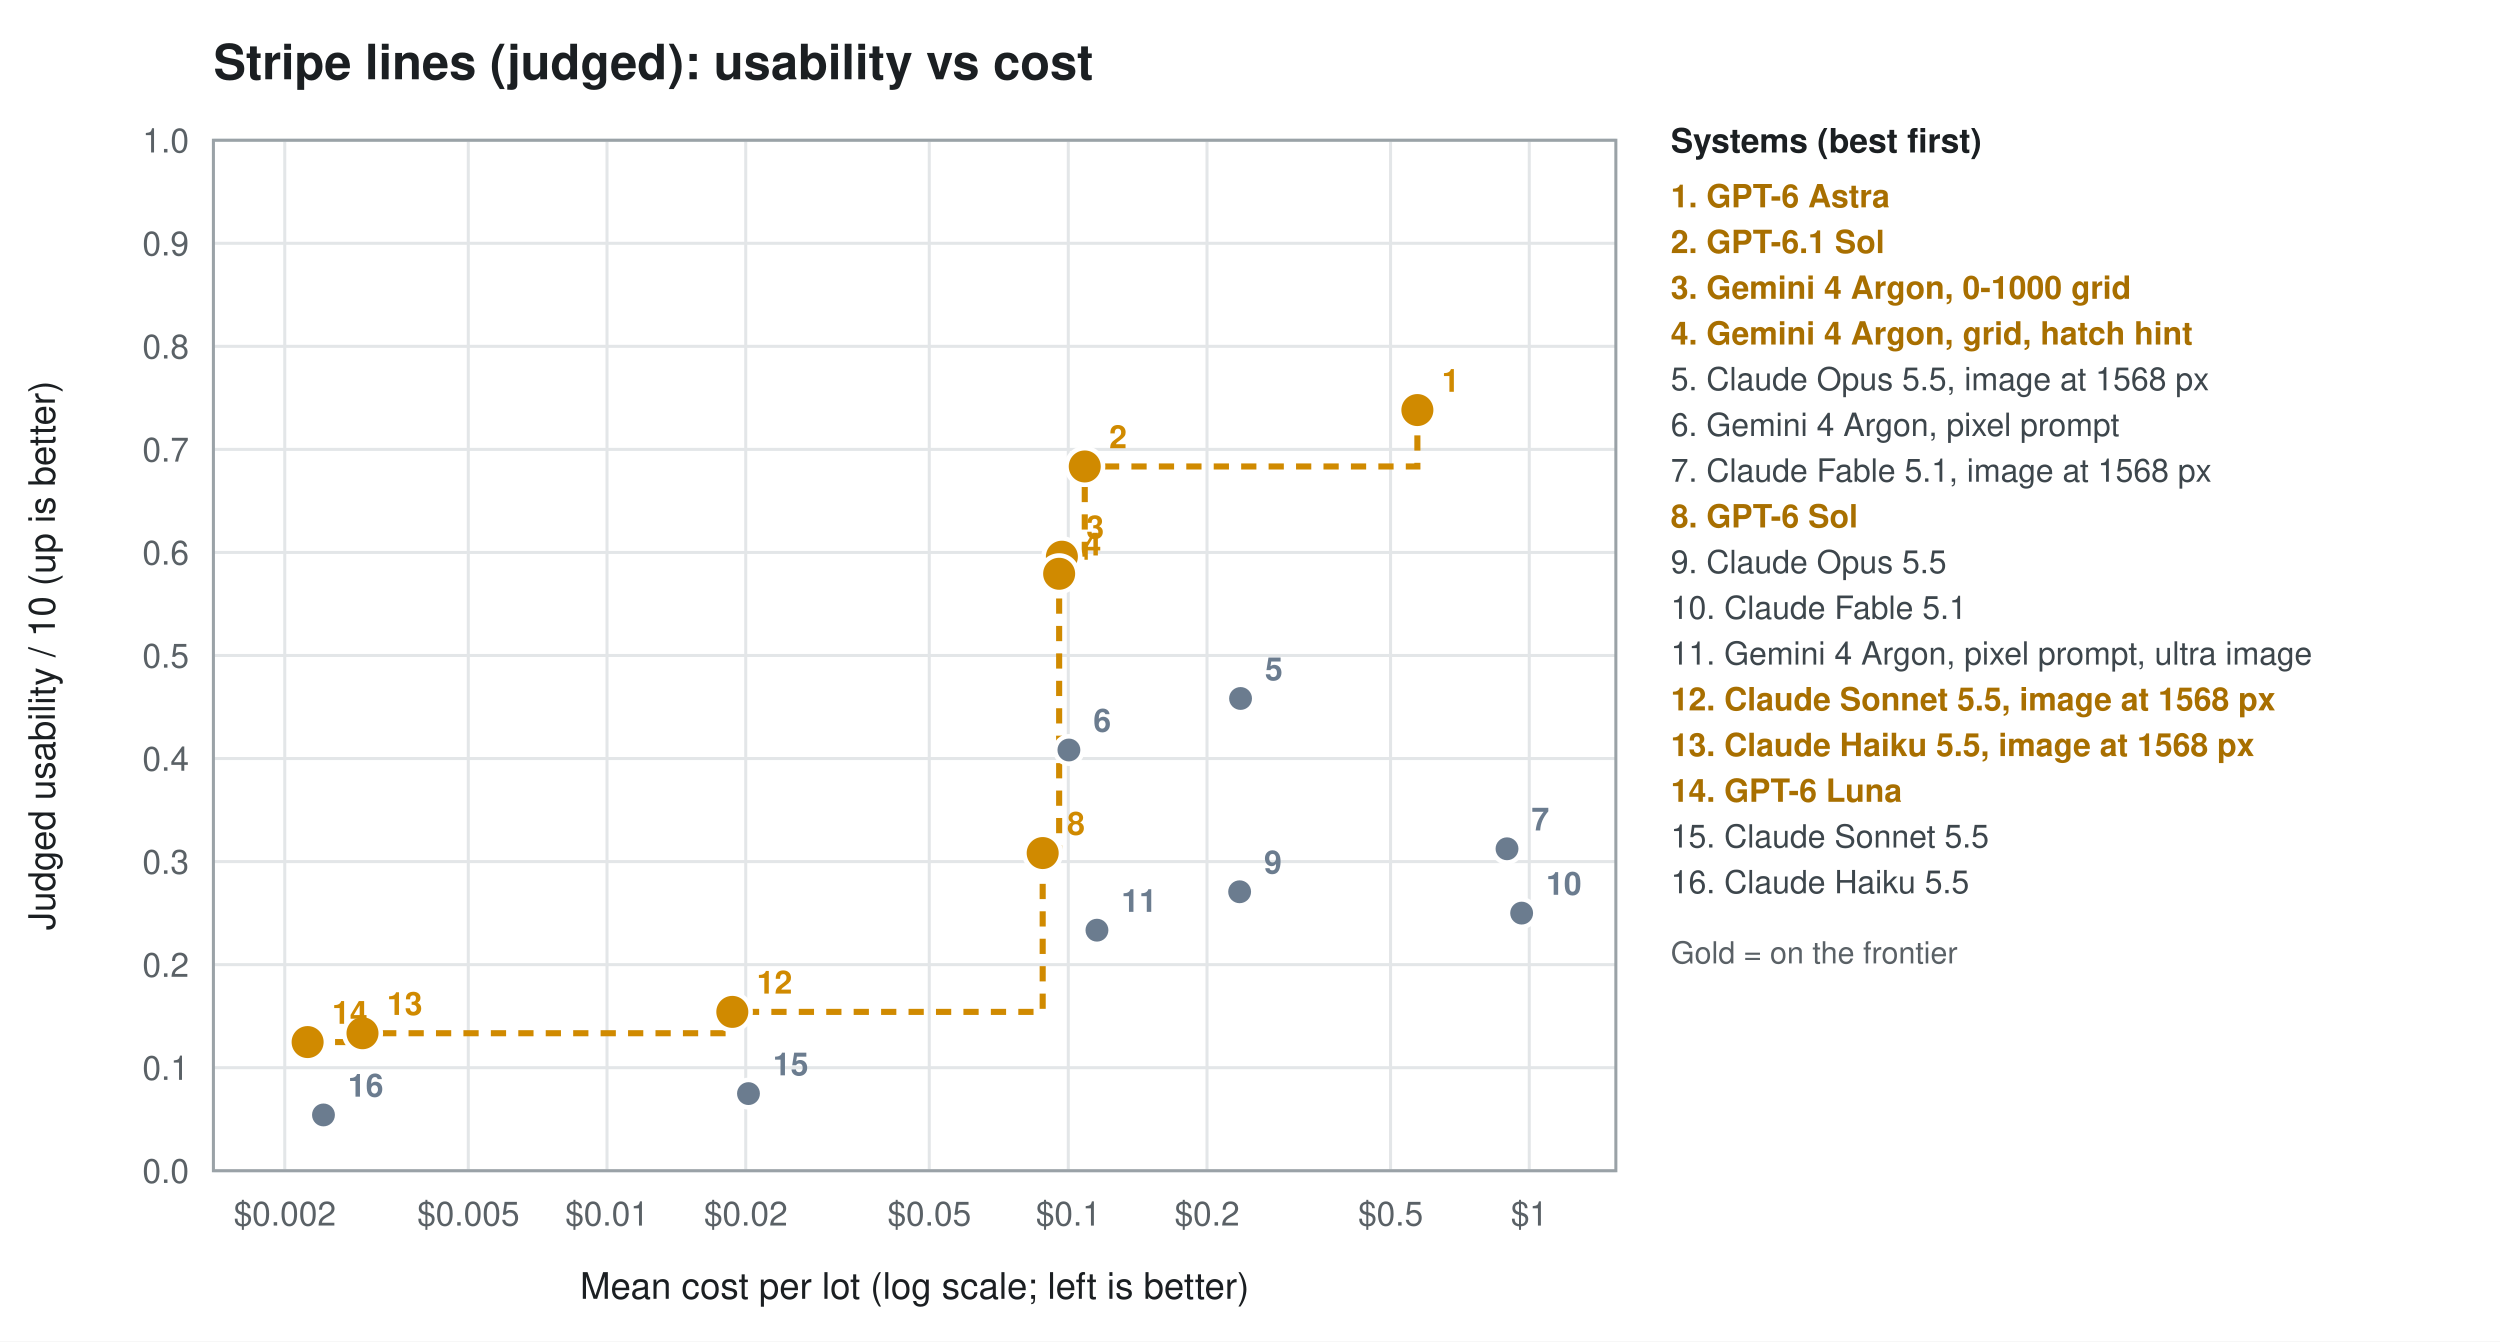
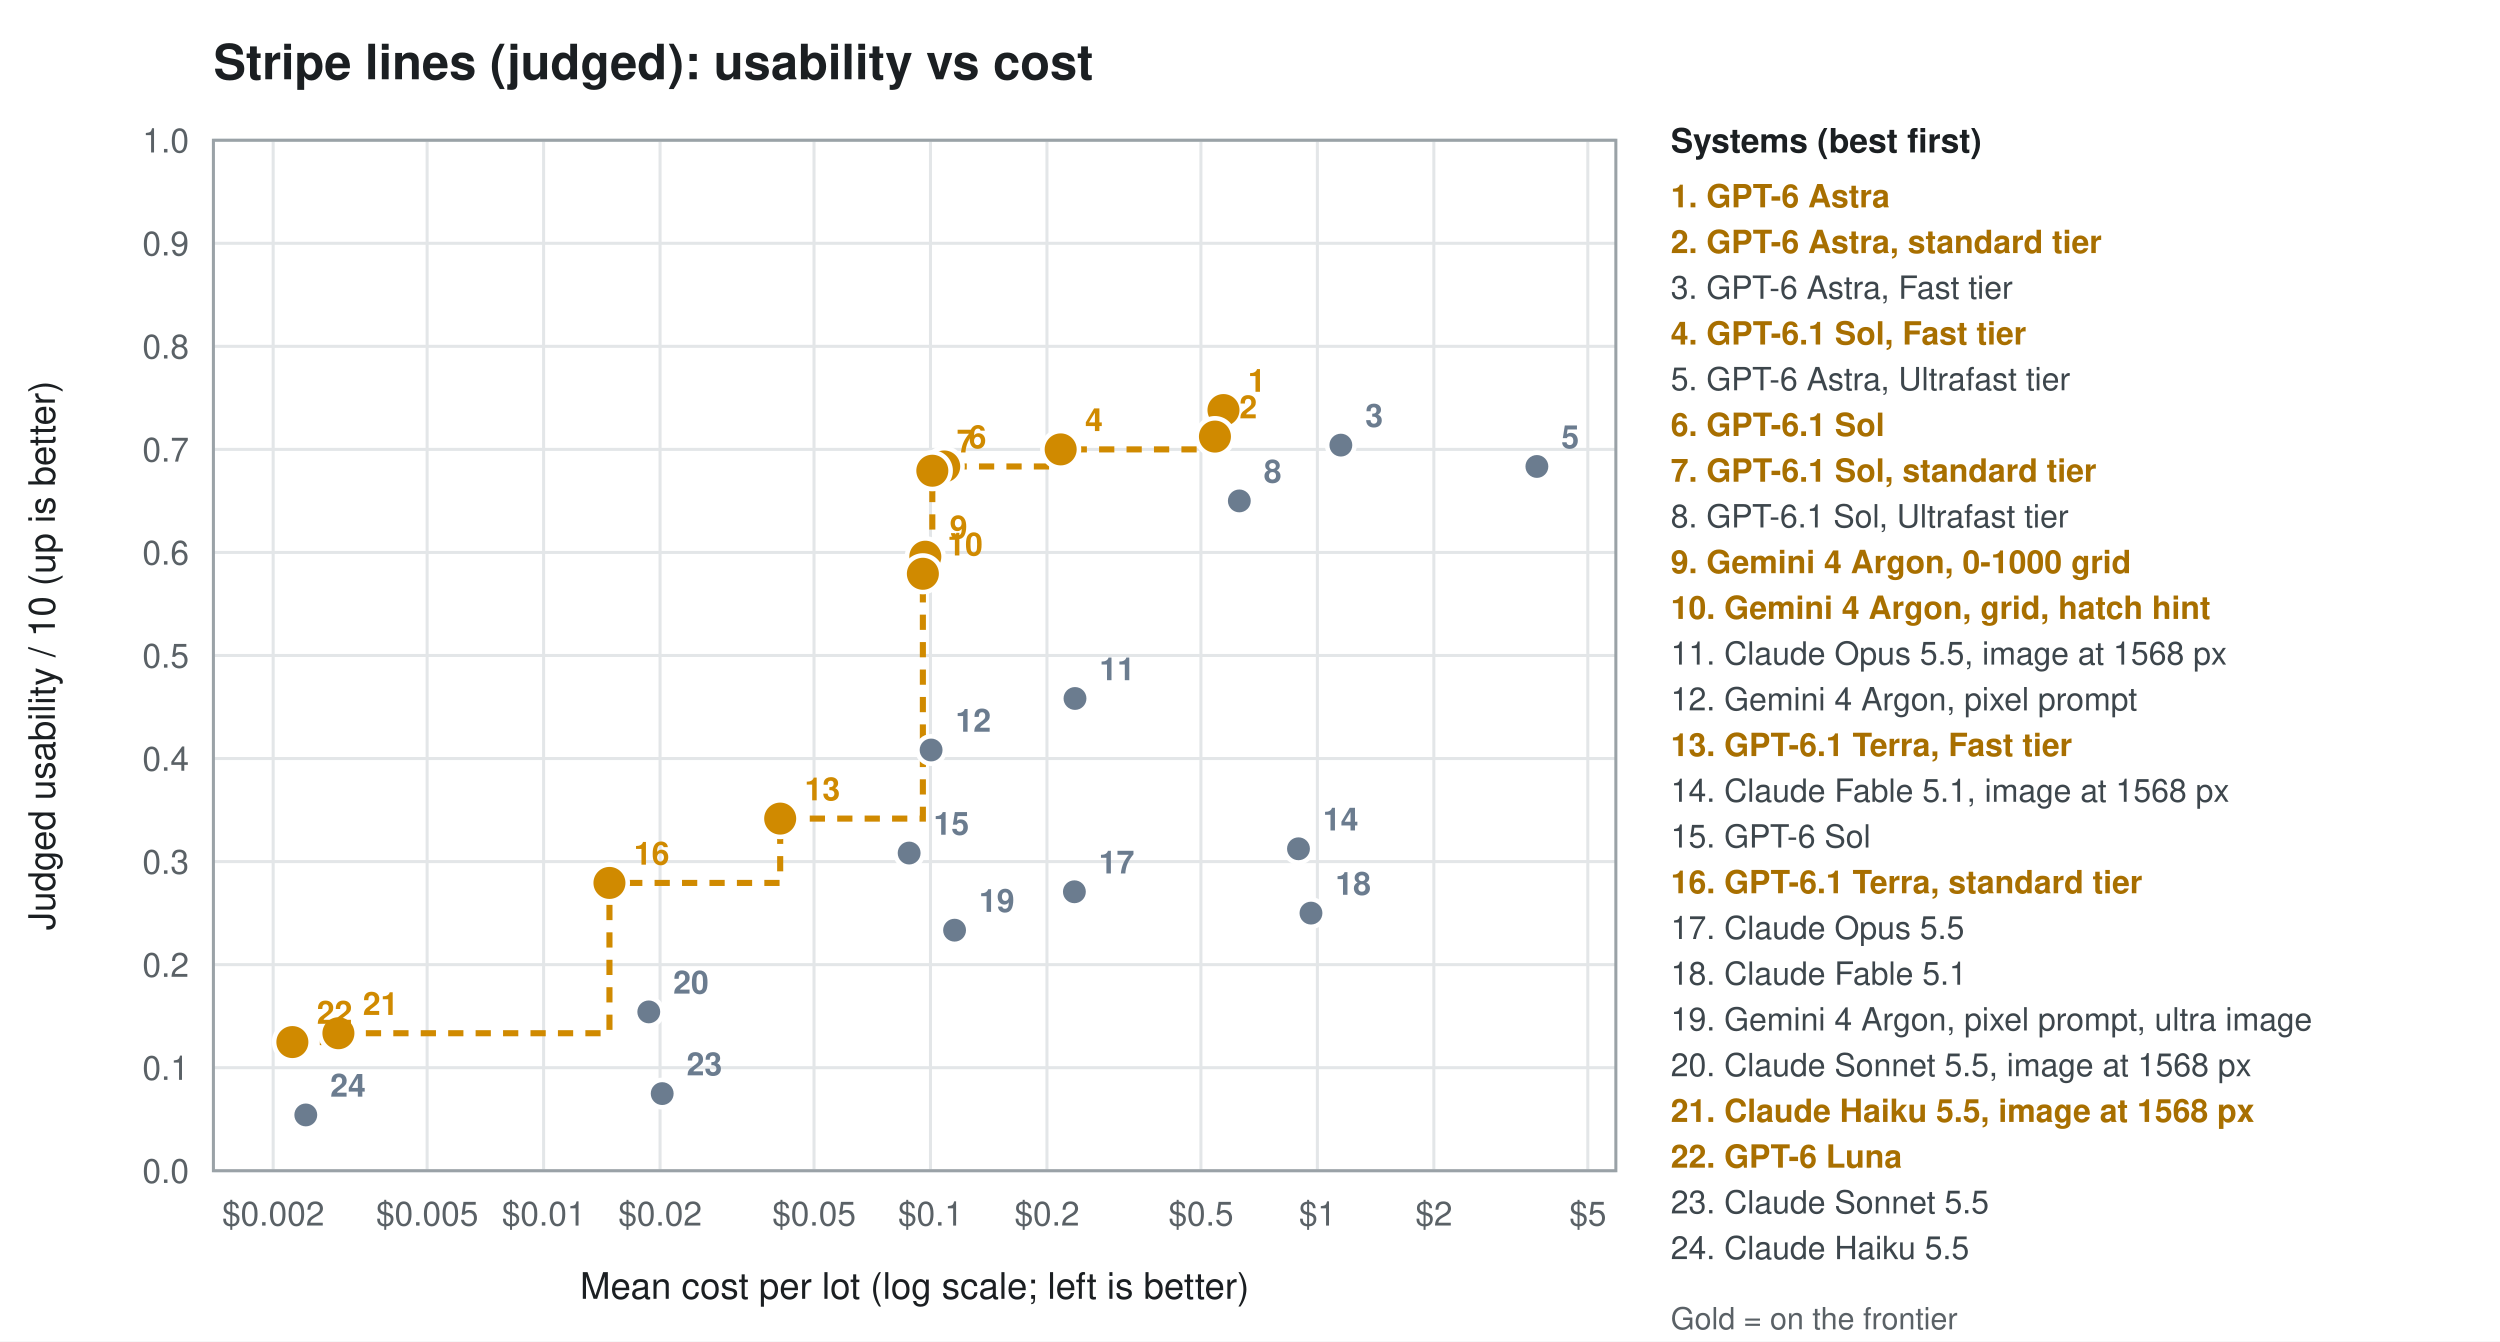
<svg xmlns="http://www.w3.org/2000/svg" viewBox="0 0 820 440" font-family="Helvetica, Arial, sans-serif">
  <rect width="820" height="440" fill="#ffffff" />
  <text x="70" y="26" font-size="16" font-weight="700" fill="#1b1f22">Stripe lines (judged): usability vs cost</text>
-   <line x1="93.4" y1="46" x2="93.4" y2="384" stroke="#e3e6e8" />
-   <text x="93.4" y="402" font-size="11" text-anchor="middle" fill="#5a6166">$0.002</text>
-   <line x1="153.6" y1="46" x2="153.6" y2="384" stroke="#e3e6e8" />
-   <text x="153.6" y="402" font-size="11" text-anchor="middle" fill="#5a6166">$0.005</text>
-   <line x1="199.1" y1="46" x2="199.1" y2="384" stroke="#e3e6e8" />
-   <text x="199.1" y="402" font-size="11" text-anchor="middle" fill="#5a6166">$0.01</text>
-   <line x1="244.6" y1="46" x2="244.6" y2="384" stroke="#e3e6e8" />
-   <text x="244.6" y="402" font-size="11" text-anchor="middle" fill="#5a6166">$0.02</text>
-   <line x1="304.8" y1="46" x2="304.8" y2="384" stroke="#e3e6e8" />
-   <text x="304.8" y="402" font-size="11" text-anchor="middle" fill="#5a6166">$0.05</text>
-   <line x1="350.4" y1="46" x2="350.4" y2="384" stroke="#e3e6e8" />
-   <text x="350.4" y="402" font-size="11" text-anchor="middle" fill="#5a6166">$0.1</text>
-   <line x1="395.9" y1="46" x2="395.9" y2="384" stroke="#e3e6e8" />
-   <text x="395.9" y="402" font-size="11" text-anchor="middle" fill="#5a6166">$0.2</text>
-   <line x1="456.1" y1="46" x2="456.1" y2="384" stroke="#e3e6e8" />
-   <text x="456.1" y="402" font-size="11" text-anchor="middle" fill="#5a6166">$0.5</text>
-   <line x1="501.6" y1="46" x2="501.6" y2="384" stroke="#e3e6e8" />
-   <text x="501.6" y="402" font-size="11" text-anchor="middle" fill="#5a6166">$1</text>
+   <line x1="89.6" y1="46" x2="89.6" y2="384" stroke="#e3e6e8" />
+   <text x="89.6" y="402" font-size="11" text-anchor="middle" fill="#5a6166">$0.002</text>
+   <line x1="140.1" y1="46" x2="140.1" y2="384" stroke="#e3e6e8" />
+   <text x="140.1" y="402" font-size="11" text-anchor="middle" fill="#5a6166">$0.005</text>
+   <line x1="178.3" y1="46" x2="178.3" y2="384" stroke="#e3e6e8" />
+   <text x="178.3" y="402" font-size="11" text-anchor="middle" fill="#5a6166">$0.01</text>
+   <line x1="216.5" y1="46" x2="216.5" y2="384" stroke="#e3e6e8" />
+   <text x="216.5" y="402" font-size="11" text-anchor="middle" fill="#5a6166">$0.02</text>
+   <line x1="267.0" y1="46" x2="267.0" y2="384" stroke="#e3e6e8" />
+   <text x="267.0" y="402" font-size="11" text-anchor="middle" fill="#5a6166">$0.05</text>
+   <line x1="305.2" y1="46" x2="305.2" y2="384" stroke="#e3e6e8" />
+   <text x="305.2" y="402" font-size="11" text-anchor="middle" fill="#5a6166">$0.1</text>
+   <line x1="343.4" y1="46" x2="343.4" y2="384" stroke="#e3e6e8" />
+   <text x="343.4" y="402" font-size="11" text-anchor="middle" fill="#5a6166">$0.2</text>
+   <line x1="393.9" y1="46" x2="393.9" y2="384" stroke="#e3e6e8" />
+   <text x="393.9" y="402" font-size="11" text-anchor="middle" fill="#5a6166">$0.5</text>
+   <line x1="432.1" y1="46" x2="432.1" y2="384" stroke="#e3e6e8" />
+   <text x="432.1" y="402" font-size="11" text-anchor="middle" fill="#5a6166">$1</text>
+   <line x1="470.3" y1="46" x2="470.3" y2="384" stroke="#e3e6e8" />
+   <text x="470.3" y="402" font-size="11" text-anchor="middle" fill="#5a6166">$2</text>
+   <line x1="520.8" y1="46" x2="520.8" y2="384" stroke="#e3e6e8" />
+   <text x="520.8" y="402" font-size="11" text-anchor="middle" fill="#5a6166">$5</text>
  <line x1="70" y1="384.0" x2="530" y2="384.0" stroke="#e3e6e8" />
  <text x="62" y="388.0" font-size="11" text-anchor="end" fill="#5a6166">0.0</text>
  <line x1="70" y1="350.2" x2="530" y2="350.2" stroke="#e3e6e8" />
  <text x="62" y="354.2" font-size="11" text-anchor="end" fill="#5a6166">0.1</text>
  <line x1="70" y1="316.4" x2="530" y2="316.4" stroke="#e3e6e8" />
  <text x="62" y="320.4" font-size="11" text-anchor="end" fill="#5a6166">0.2</text>
  <line x1="70" y1="282.6" x2="530" y2="282.6" stroke="#e3e6e8" />
  <text x="62" y="286.6" font-size="11" text-anchor="end" fill="#5a6166">0.3</text>
  <line x1="70" y1="248.8" x2="530" y2="248.8" stroke="#e3e6e8" />
  <text x="62" y="252.8" font-size="11" text-anchor="end" fill="#5a6166">0.4</text>
  <line x1="70" y1="215.0" x2="530" y2="215.0" stroke="#e3e6e8" />
  <text x="62" y="219.0" font-size="11" text-anchor="end" fill="#5a6166">0.5</text>
  <line x1="70" y1="181.2" x2="530" y2="181.2" stroke="#e3e6e8" />
  <text x="62" y="185.2" font-size="11" text-anchor="end" fill="#5a6166">0.6</text>
  <line x1="70" y1="147.4" x2="530" y2="147.4" stroke="#e3e6e8" />
  <text x="62" y="151.4" font-size="11" text-anchor="end" fill="#5a6166">0.7</text>
  <line x1="70" y1="113.6" x2="530" y2="113.6" stroke="#e3e6e8" />
  <text x="62" y="117.6" font-size="11" text-anchor="end" fill="#5a6166">0.8</text>
  <line x1="70" y1="79.8" x2="530" y2="79.8" stroke="#e3e6e8" />
  <text x="62" y="83.8" font-size="11" text-anchor="end" fill="#5a6166">0.9</text>
  <line x1="70" y1="46.0" x2="530" y2="46.0" stroke="#e3e6e8" />
  <text x="62" y="50.0" font-size="11" text-anchor="end" fill="#5a6166">1.0</text>
  <rect x="70" y="46" width="460" height="338" fill="none" stroke="#9aa2a7" />
  <text x="300.0" y="426" font-size="12" text-anchor="middle" fill="#1b1f22">Mean cost per lot (log scale; left is better)</text>
  <text transform="translate(18 215.0) rotate(-90)" font-size="12" text-anchor="middle" fill="#1b1f22">Judged usability / 10 (up is better)</text>
-   <path d="M100.9,341.8 L118.9,341.8 L118.9,338.9 L240.2,338.9 L240.2,331.9 L342.0,331.9 L342.0,279.8 L347.4,279.8 L347.4,188.2 L348.3,188.2 L348.3,182.6 L355.8,182.6 L355.8,153.0 L464.9,153.0 L464.9,134.5" fill="none" stroke="#d08a00" stroke-width="2" stroke-dasharray="5 4" />
-   <circle cx="464.9" cy="134.5" r="6" fill="#d08a00" stroke="#ffffff" stroke-width="1.5" />
-   <text x="472.9" y="128.5" font-size="10.5" font-weight="700" fill="#d08a00">1</text>
-   <circle cx="355.8" cy="153.0" r="6" fill="#d08a00" stroke="#ffffff" stroke-width="1.5" />
-   <text x="363.8" y="147.0" font-size="10.5" font-weight="700" fill="#d08a00">2</text>
-   <circle cx="348.3" cy="182.6" r="6" fill="#d08a00" stroke="#ffffff" stroke-width="1.5" />
-   <text x="356.3" y="176.6" font-size="10.5" font-weight="700" fill="#d08a00">3</text>
-   <circle cx="347.4" cy="188.2" r="6" fill="#d08a00" stroke="#ffffff" stroke-width="1.5" />
-   <text x="355.4" y="182.2" font-size="10.5" font-weight="700" fill="#d08a00">4</text>
-   <circle cx="406.9" cy="229.1" r="4.5" fill="#6b7c8f" stroke="#ffffff" stroke-width="1.5" />
-   <text x="414.9" y="223.1" font-size="10.5" font-weight="700" fill="#6b7c8f">5</text>
-   <circle cx="350.6" cy="246.0" r="4.5" fill="#6b7c8f" stroke="#ffffff" stroke-width="1.5" />
-   <text x="358.6" y="240.0" font-size="10.5" font-weight="700" fill="#6b7c8f">6</text>
-   <circle cx="494.3" cy="278.4" r="4.5" fill="#6b7c8f" stroke="#ffffff" stroke-width="1.5" />
-   <text x="502.3" y="272.4" font-size="10.5" font-weight="700" fill="#6b7c8f">7</text>
-   <circle cx="342.0" cy="279.8" r="6" fill="#d08a00" stroke="#ffffff" stroke-width="1.5" />
-   <text x="350.0" y="273.8" font-size="10.5" font-weight="700" fill="#d08a00">8</text>
-   <circle cx="406.6" cy="292.5" r="4.5" fill="#6b7c8f" stroke="#ffffff" stroke-width="1.5" />
-   <text x="414.6" y="286.5" font-size="10.5" font-weight="700" fill="#6b7c8f">9</text>
-   <circle cx="499.1" cy="299.5" r="4.5" fill="#6b7c8f" stroke="#ffffff" stroke-width="1.5" />
-   <text x="507.1" y="293.5" font-size="10.5" font-weight="700" fill="#6b7c8f">10</text>
-   <circle cx="359.8" cy="305.1" r="4.5" fill="#6b7c8f" stroke="#ffffff" stroke-width="1.5" />
-   <text x="367.8" y="299.1" font-size="10.5" font-weight="700" fill="#6b7c8f">11</text>
-   <circle cx="240.2" cy="331.9" r="6" fill="#d08a00" stroke="#ffffff" stroke-width="1.5" />
-   <text x="248.2" y="325.9" font-size="10.5" font-weight="700" fill="#d08a00">12</text>
-   <circle cx="118.9" cy="338.9" r="6" fill="#d08a00" stroke="#ffffff" stroke-width="1.5" />
-   <text x="126.9" y="332.9" font-size="10.5" font-weight="700" fill="#d08a00">13</text>
-   <circle cx="100.9" cy="341.8" r="6" fill="#d08a00" stroke="#ffffff" stroke-width="1.5" />
-   <text x="108.9" y="335.8" font-size="10.5" font-weight="700" fill="#d08a00">14</text>
-   <circle cx="245.5" cy="358.7" r="4.5" fill="#6b7c8f" stroke="#ffffff" stroke-width="1.5" />
-   <text x="253.5" y="352.7" font-size="10.5" font-weight="700" fill="#6b7c8f">15</text>
-   <circle cx="106.1" cy="365.7" r="4.5" fill="#6b7c8f" stroke="#ffffff" stroke-width="1.5" />
-   <text x="114.1" y="359.7" font-size="10.5" font-weight="700" fill="#6b7c8f">16</text>
+   <path d="M95.9,341.8 L111.0,341.8 L111.0,338.9 L199.9,338.9 L199.9,289.6 L255.9,289.6 L255.9,268.5 L302.7,268.5 L302.7,188.2 L303.5,188.2 L303.5,182.6 L305.8,182.6 L305.8,154.4 L309.7,154.4 L309.7,153.0 L347.9,153.0 L347.9,147.4 L398.5,147.4 L398.5,143.2 L401.3,143.2 L401.3,134.5" fill="none" stroke="#d08a00" stroke-width="2" stroke-dasharray="5 4" />
+   <circle cx="401.3" cy="134.5" r="6" fill="#d08a00" stroke="#ffffff" stroke-width="1.5" />
+   <text x="409.3" y="128.5" font-size="10.5" font-weight="700" fill="#d08a00">1</text>
+   <circle cx="398.5" cy="143.2" r="6" fill="#d08a00" stroke="#ffffff" stroke-width="1.5" />
+   <text x="406.5" y="137.2" font-size="10.5" font-weight="700" fill="#d08a00">2</text>
+   <circle cx="439.8" cy="146.0" r="4.5" fill="#6b7c8f" stroke="#ffffff" stroke-width="1.5" />
+   <text x="447.8" y="140.0" font-size="10.5" font-weight="700" fill="#6b7c8f">3</text>
+   <circle cx="347.9" cy="147.4" r="6" fill="#d08a00" stroke="#ffffff" stroke-width="1.5" />
+   <text x="355.9" y="141.4" font-size="10.5" font-weight="700" fill="#d08a00">4</text>
+   <circle cx="504.1" cy="153.0" r="4.5" fill="#6b7c8f" stroke="#ffffff" stroke-width="1.5" />
+   <text x="512.1" y="147.0" font-size="10.5" font-weight="700" fill="#6b7c8f">5</text>
+   <circle cx="309.7" cy="153.0" r="6" fill="#d08a00" stroke="#ffffff" stroke-width="1.5" />
+   <text x="317.7" y="147.0" font-size="10.5" font-weight="700" fill="#d08a00">6</text>
+   <circle cx="305.8" cy="154.4" r="6" fill="#d08a00" stroke="#ffffff" stroke-width="1.5" />
+   <text x="313.8" y="148.4" font-size="10.5" font-weight="700" fill="#d08a00">7</text>
+   <circle cx="406.5" cy="164.3" r="4.5" fill="#6b7c8f" stroke="#ffffff" stroke-width="1.5" />
+   <text x="414.5" y="158.3" font-size="10.5" font-weight="700" fill="#6b7c8f">8</text>
+   <circle cx="303.5" cy="182.6" r="6" fill="#d08a00" stroke="#ffffff" stroke-width="1.5" />
+   <text x="311.5" y="176.6" font-size="10.5" font-weight="700" fill="#d08a00">9</text>
+   <circle cx="302.7" cy="188.2" r="6" fill="#d08a00" stroke="#ffffff" stroke-width="1.5" />
+   <text x="310.7" y="182.2" font-size="10.5" font-weight="700" fill="#d08a00">10</text>
+   <circle cx="352.6" cy="229.1" r="4.5" fill="#6b7c8f" stroke="#ffffff" stroke-width="1.5" />
+   <text x="360.6" y="223.1" font-size="10.5" font-weight="700" fill="#6b7c8f">11</text>
+   <circle cx="305.4" cy="246.0" r="4.5" fill="#6b7c8f" stroke="#ffffff" stroke-width="1.5" />
+   <text x="313.4" y="240.0" font-size="10.5" font-weight="700" fill="#6b7c8f">12</text>
+   <circle cx="255.9" cy="268.5" r="6" fill="#d08a00" stroke="#ffffff" stroke-width="1.5" />
+   <text x="263.9" y="262.5" font-size="10.5" font-weight="700" fill="#d08a00">13</text>
+   <circle cx="425.9" cy="278.4" r="4.5" fill="#6b7c8f" stroke="#ffffff" stroke-width="1.5" />
+   <text x="433.9" y="272.4" font-size="10.5" font-weight="700" fill="#6b7c8f">14</text>
+   <circle cx="298.2" cy="279.8" r="4.5" fill="#6b7c8f" stroke="#ffffff" stroke-width="1.5" />
+   <text x="306.2" y="273.8" font-size="10.5" font-weight="700" fill="#6b7c8f">15</text>
+   <circle cx="199.9" cy="289.6" r="6" fill="#d08a00" stroke="#ffffff" stroke-width="1.5" />
+   <text x="207.9" y="283.6" font-size="10.5" font-weight="700" fill="#d08a00">16</text>
+   <circle cx="352.4" cy="292.5" r="4.5" fill="#6b7c8f" stroke="#ffffff" stroke-width="1.5" />
+   <text x="360.4" y="286.5" font-size="10.5" font-weight="700" fill="#6b7c8f">17</text>
+   <circle cx="430.0" cy="299.5" r="4.5" fill="#6b7c8f" stroke="#ffffff" stroke-width="1.5" />
+   <text x="438.0" y="293.5" font-size="10.5" font-weight="700" fill="#6b7c8f">18</text>
+   <circle cx="313.1" cy="305.1" r="4.5" fill="#6b7c8f" stroke="#ffffff" stroke-width="1.5" />
+   <text x="321.1" y="299.1" font-size="10.5" font-weight="700" fill="#6b7c8f">19</text>
+   <circle cx="212.8" cy="331.9" r="4.5" fill="#6b7c8f" stroke="#ffffff" stroke-width="1.5" />
+   <text x="220.8" y="325.9" font-size="10.5" font-weight="700" fill="#6b7c8f">20</text>
+   <circle cx="111.0" cy="338.9" r="6" fill="#d08a00" stroke="#ffffff" stroke-width="1.5" />
+   <text x="119.0" y="332.9" font-size="10.5" font-weight="700" fill="#d08a00">21</text>
+   <circle cx="95.9" cy="341.8" r="6" fill="#d08a00" stroke="#ffffff" stroke-width="1.5" />
+   <text x="103.9" y="335.8" font-size="10.5" font-weight="700" fill="#d08a00">22</text>
+   <circle cx="217.2" cy="358.7" r="4.5" fill="#6b7c8f" stroke="#ffffff" stroke-width="1.5" />
+   <text x="225.2" y="352.7" font-size="10.5" font-weight="700" fill="#6b7c8f">23</text>
+   <circle cx="100.3" cy="365.7" r="4.5" fill="#6b7c8f" stroke="#ffffff" stroke-width="1.5" />
+   <text x="108.3" y="359.7" font-size="10.5" font-weight="700" fill="#6b7c8f">24</text>
  <text x="548" y="50" font-size="11" font-weight="700" fill="#1b1f22">Systems (best first)</text>
  <text x="548" y="68" font-size="10.5" fill="#a86f00" font-weight="700">1. GPT-6 Astra</text>
-   <text x="548" y="83" font-size="10.5" fill="#a86f00" font-weight="700">2. GPT-6.1 Sol</text>
-   <text x="548" y="98" font-size="10.5" fill="#a86f00" font-weight="700">3. Gemini 4 Argon, 0-1000 grid</text>
-   <text x="548" y="113" font-size="10.5" fill="#a86f00" font-weight="700">4. Gemini 4 Argon, grid, hatch hint</text>
-   <text x="548" y="128" font-size="10.5" fill="#3d464c" font-weight="400">5. Claude Opus 5.5, image at 1568 px</text>
-   <text x="548" y="143" font-size="10.5" fill="#3d464c" font-weight="400">6. Gemini 4 Argon, pixel prompt</text>
-   <text x="548" y="158" font-size="10.5" fill="#3d464c" font-weight="400">7. Claude Fable 5.1, image at 1568 px</text>
-   <text x="548" y="173" font-size="10.5" fill="#a86f00" font-weight="700">8. GPT-6 Sol</text>
-   <text x="548" y="188" font-size="10.5" fill="#3d464c" font-weight="400">9. Claude Opus 5.5</text>
-   <text x="548" y="203" font-size="10.5" fill="#3d464c" font-weight="400">10. Claude Fable 5.1</text>
-   <text x="548" y="218" font-size="10.5" fill="#3d464c" font-weight="400">11. Gemini 4 Argon, pixel prompt, ultra image</text>
-   <text x="548" y="233" font-size="10.5" fill="#a86f00" font-weight="700">12. Claude Sonnet 5.5, image at 1568 px</text>
-   <text x="548" y="248" font-size="10.5" fill="#a86f00" font-weight="700">13. Claude Haiku 5.5, image at 1568 px</text>
-   <text x="548" y="263" font-size="10.5" fill="#a86f00" font-weight="700">14. GPT-6 Luna</text>
-   <text x="548" y="278" font-size="10.5" fill="#3d464c" font-weight="400">15. Claude Sonnet 5.5</text>
-   <text x="548" y="293" font-size="10.5" fill="#3d464c" font-weight="400">16. Claude Haiku 5.5</text>
-   <text x="548" y="316" font-size="10" fill="#5a6166">Gold = on the frontier</text>
+   <text x="548" y="83" font-size="10.5" fill="#a86f00" font-weight="700">2. GPT-6 Astra, standard tier</text>
+   <text x="548" y="98" font-size="10.5" fill="#3d464c" font-weight="400">3. GPT-6 Astra, Fast tier</text>
+   <text x="548" y="113" font-size="10.5" fill="#a86f00" font-weight="700">4. GPT-6.1 Sol, Fast tier</text>
+   <text x="548" y="128" font-size="10.5" fill="#3d464c" font-weight="400">5. GPT-6 Astra, Ultrafast tier</text>
+   <text x="548" y="143" font-size="10.5" fill="#a86f00" font-weight="700">6. GPT-6.1 Sol</text>
+   <text x="548" y="158" font-size="10.5" fill="#a86f00" font-weight="700">7. GPT-6.1 Sol, standard tier</text>
+   <text x="548" y="173" font-size="10.5" fill="#3d464c" font-weight="400">8. GPT-6.1 Sol, Ultrafast tier</text>
+   <text x="548" y="188" font-size="10.5" fill="#a86f00" font-weight="700">9. Gemini 4 Argon, 0-1000 grid</text>
+   <text x="548" y="203" font-size="10.5" fill="#a86f00" font-weight="700">10. Gemini 4 Argon, grid, hatch hint</text>
+   <text x="548" y="218" font-size="10.5" fill="#3d464c" font-weight="400">11. Claude Opus 5.5, image at 1568 px</text>
+   <text x="548" y="233" font-size="10.5" fill="#3d464c" font-weight="400">12. Gemini 4 Argon, pixel prompt</text>
+   <text x="548" y="248" font-size="10.5" fill="#a86f00" font-weight="700">13. GPT-6.1 Terra, Fast tier</text>
+   <text x="548" y="263" font-size="10.5" fill="#3d464c" font-weight="400">14. Claude Fable 5.1, image at 1568 px</text>
+   <text x="548" y="278" font-size="10.5" fill="#3d464c" font-weight="400">15. GPT-6 Sol</text>
+   <text x="548" y="293" font-size="10.5" fill="#a86f00" font-weight="700">16. GPT-6.1 Terra, standard tier</text>
+   <text x="548" y="308" font-size="10.5" fill="#3d464c" font-weight="400">17. Claude Opus 5.5</text>
+   <text x="548" y="323" font-size="10.5" fill="#3d464c" font-weight="400">18. Claude Fable 5.1</text>
+   <text x="548" y="338" font-size="10.5" fill="#3d464c" font-weight="400">19. Gemini 4 Argon, pixel prompt, ultra image</text>
+   <text x="548" y="353" font-size="10.5" fill="#3d464c" font-weight="400">20. Claude Sonnet 5.5, image at 1568 px</text>
+   <text x="548" y="368" font-size="10.5" fill="#a86f00" font-weight="700">21. Claude Haiku 5.5, image at 1568 px</text>
+   <text x="548" y="383" font-size="10.5" fill="#a86f00" font-weight="700">22. GPT-6 Luna</text>
+   <text x="548" y="398" font-size="10.5" fill="#3d464c" font-weight="400">23. Claude Sonnet 5.5</text>
+   <text x="548" y="413" font-size="10.5" fill="#3d464c" font-weight="400">24. Claude Haiku 5.5</text>
+   <text x="548" y="436" font-size="10" fill="#5a6166">Gold = on the frontier</text>
</svg>
